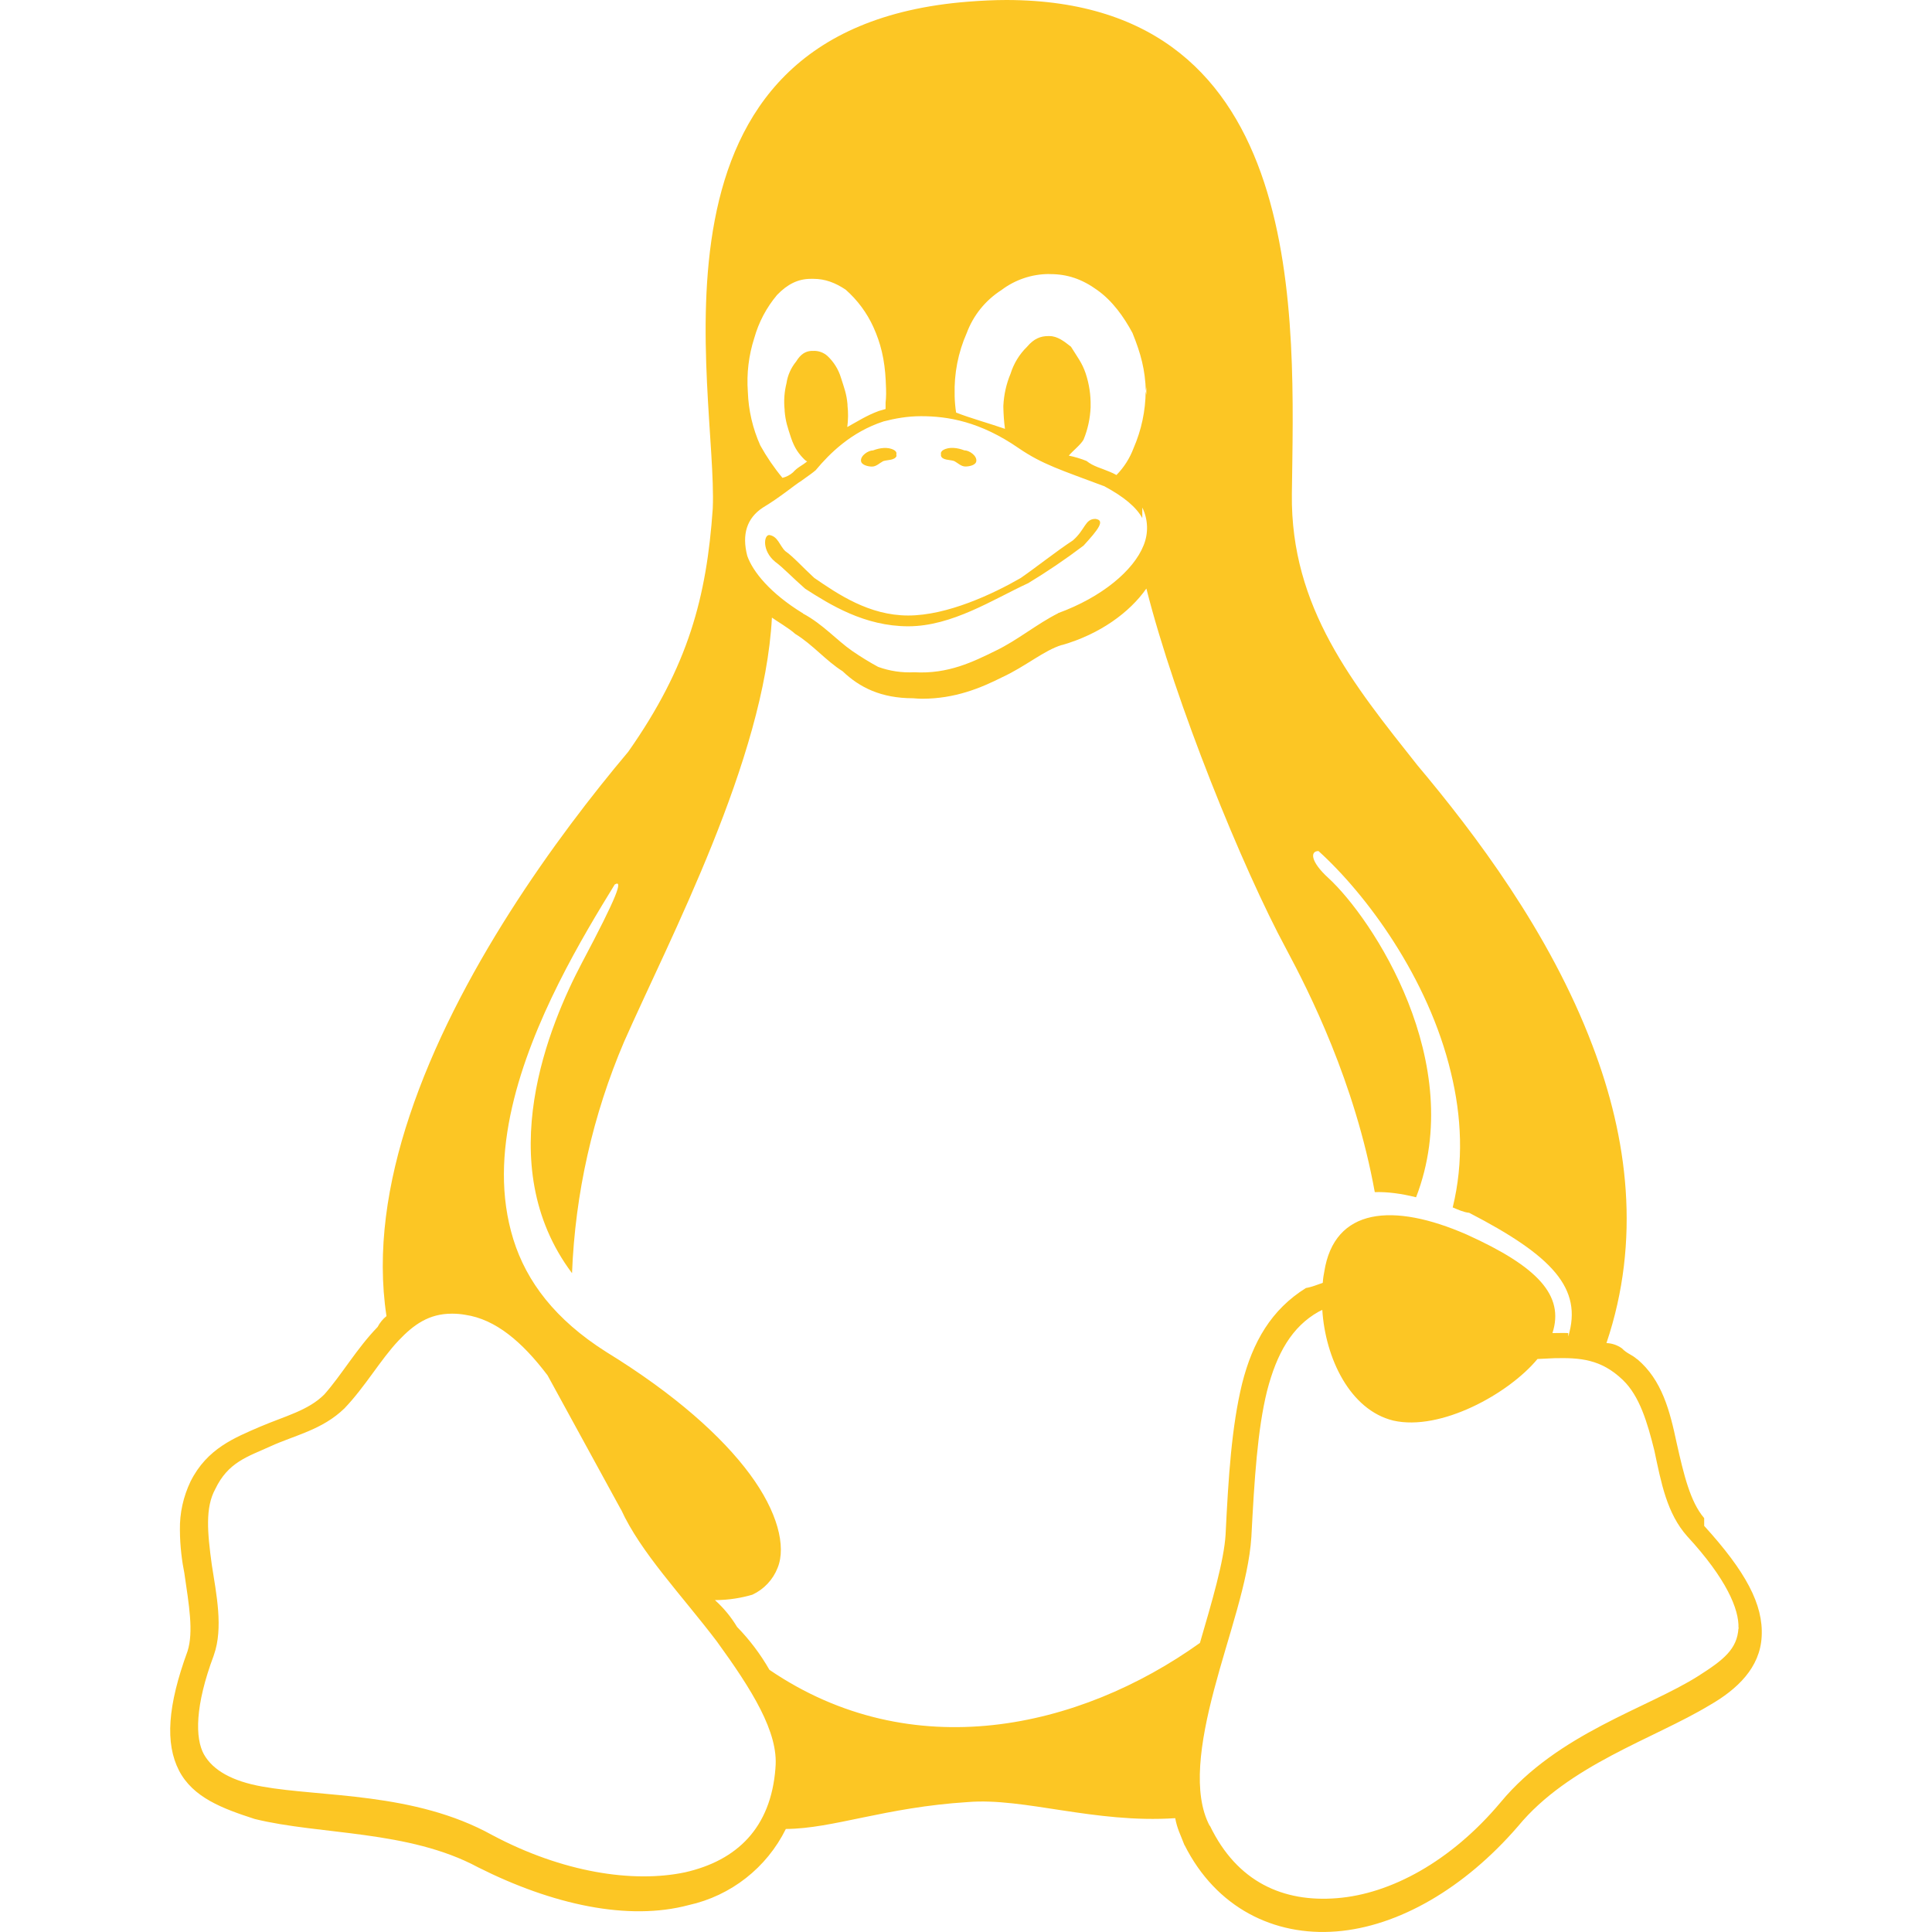
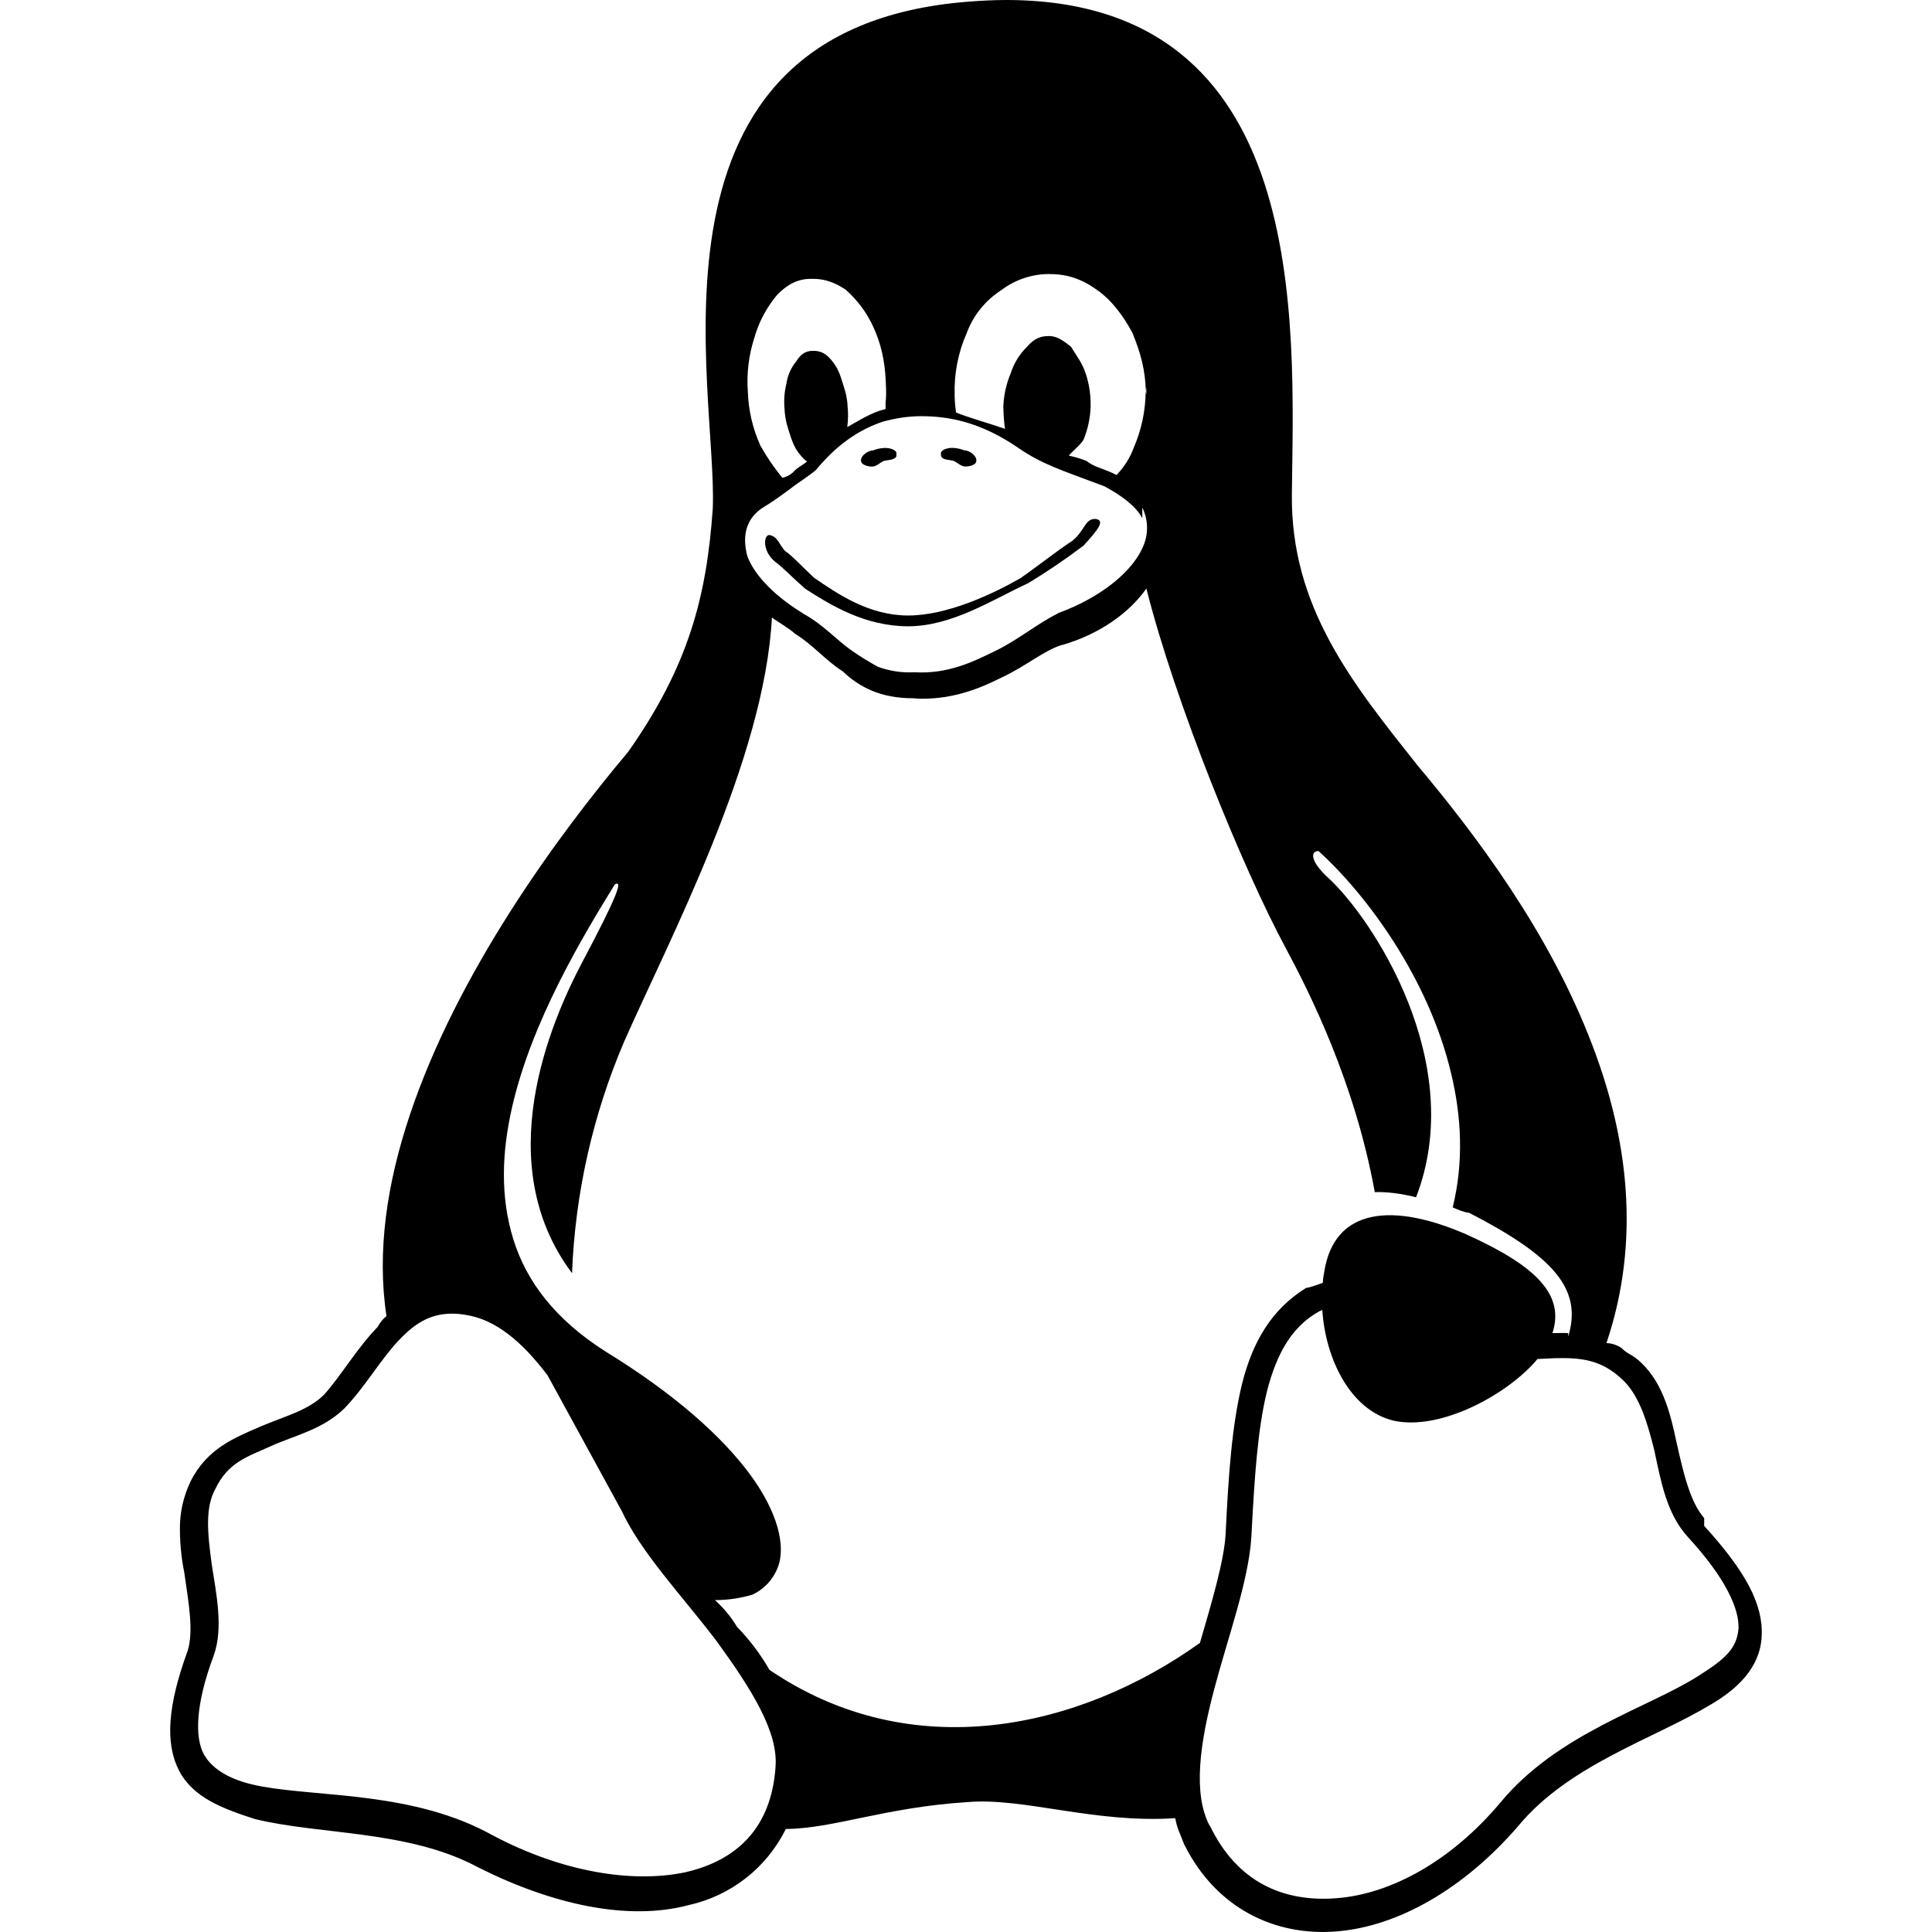
- <svg xmlns="http://www.w3.org/2000/svg" fill="#FCC624" role="img" viewBox="0 0 24 24">
+ <svg xmlns="http://www.w3.org/2000/svg" role="img" viewBox="0 0 24 24">
  <path d="M12.504 0c-.155 0-.315.008-.48.021-4.226.333-3.105 4.807-3.17 6.298-.076 1.092-.3 1.953-1.05 3.02-.885 1.051-2.127 2.75-2.716 4.521-.278.832-.41 1.684-.287 2.489a.424.424 0 00-.11.135c-.26.268-.45.6-.663.839-.199.199-.485.267-.797.4-.313.136-.658.269-.864.68-.09.189-.136.394-.132.602 0 .199.027.4.055.536.058.399.116.728.04.97-.249.68-.28 1.145-.106 1.484.174.334.535.47.94.601.81.2 1.91.135 2.774.6.926.466 1.866.67 2.616.47.526-.116.97-.464 1.208-.946.587-.003 1.23-.269 2.26-.334.699-.058 1.574.267 2.577.2.025.134.063.198.114.333l.003.003c.391.778 1.113 1.132 1.884 1.071.771-.06 1.592-.536 2.257-1.306.631-.765 1.683-1.084 2.378-1.503.348-.199.629-.469.649-.853.023-.4-.2-.811-.714-1.376v-.097l-.003-.003c-.17-.2-.25-.535-.338-.926-.085-.401-.182-.786-.492-1.046h-.003c-.059-.054-.123-.067-.188-.135a.357.357 0 00-.19-.064c.431-1.278.264-2.55-.173-3.694-.533-1.41-1.465-2.638-2.175-3.483-.796-1.005-1.576-1.957-1.56-3.368.026-2.152.236-6.133-3.544-6.139zm.529 3.405h.013c.213 0 .396.062.584.198.19.135.33.332.438.533.105.259.158.459.166.724 0-.02.006-.04.006-.06v.105a.086.086 0 01-.004-.021l-.004-.024a1.807 1.807 0 01-.15.706.953.953 0 01-.213.335.71.71 0 00-.088-.042c-.104-.045-.198-.064-.284-.133a1.312 1.312 0 00-.22-.066c.05-.06.146-.133.183-.198.053-.128.082-.264.088-.402v-.02a1.21 1.21 0 00-.061-.4c-.045-.134-.101-.2-.183-.333-.084-.066-.167-.132-.267-.132h-.016c-.093 0-.176.03-.262.132a.8.8 0 00-.205.334 1.18 1.18 0 00-.09.4v.019c.002.089.008.179.02.267-.193-.067-.438-.135-.607-.202a1.635 1.635 0 01-.018-.2v-.02a1.772 1.772 0 01.15-.768c.082-.22.232-.406.43-.533a.985.985 0 01.594-.2zm-2.962.059h.036c.142 0 .27.048.399.135.146.129.264.288.344.465.09.199.14.4.153.667v.004c.007.134.006.2-.002.266v.08c-.03.007-.056.018-.083.024-.152.055-.274.135-.393.2.012-.09.013-.18.003-.267v-.015c-.012-.133-.04-.2-.082-.333a.613.613 0 00-.166-.267.248.248 0 00-.183-.064h-.021c-.071.006-.13.04-.186.132a.552.552 0 00-.12.27.944.944 0 00-.023.33v.015c.012.135.037.2.08.334.046.134.098.2.166.268.01.009.02.018.034.024-.07.057-.117.07-.176.136a.304.304 0 01-.131.068 2.62 2.62 0 01-.275-.402 1.772 1.772 0 01-.155-.667 1.759 1.759 0 01.08-.668 1.43 1.43 0 01.283-.535c.128-.133.26-.2.418-.2zm1.37 1.706c.332 0 .733.065 1.216.399.293.2.523.269 1.052.468h.003c.255.136.405.266.478.399v-.131a.571.571 0 01.016.47c-.123.31-.516.643-1.063.842v.002c-.268.135-.501.333-.775.465-.276.135-.588.292-1.012.267a1.139 1.139 0 01-.448-.067 3.566 3.566 0 01-.322-.198c-.195-.135-.363-.332-.612-.465v-.005h-.005c-.4-.246-.616-.512-.686-.71-.07-.268-.005-.47.193-.6.224-.135.38-.271.483-.336.104-.074.143-.102.176-.131h.002v-.003c.169-.202.436-.47.839-.601.139-.036.294-.065.466-.065zm2.8 2.142c.358 1.417 1.196 3.475 1.735 4.473.286.534.855 1.659 1.102 3.024.156-.005.33.018.513.064.646-1.671-.546-3.467-1.089-3.966-.22-.2-.232-.335-.123-.335.59.534 1.365 1.572 1.646 2.757.13.535.16 1.104.021 1.67.067.028.135.06.205.067 1.032.534 1.413.938 1.23 1.537v-.043c-.06-.003-.12 0-.18 0h-.016c.151-.467-.182-.825-1.065-1.224-.915-.4-1.646-.336-1.77.465-.008.043-.013.066-.018.135-.068.023-.139.053-.209.064-.43.268-.662.669-.793 1.187-.13.533-.17 1.156-.205 1.869v.003c-.02.334-.17.838-.319 1.35-1.5 1.072-3.58 1.538-5.348.334a2.645 2.645 0 00-.402-.533 1.45 1.45 0 00-.275-.333c.182 0 .338-.03.465-.067a.615.615 0 00.314-.334c.108-.267 0-.697-.345-1.163-.345-.467-.931-.995-1.788-1.521-.63-.4-.986-.87-1.15-1.396-.165-.534-.143-1.085-.015-1.645.245-1.07.873-2.11 1.274-2.763.107-.065.037.135-.408.974-.396.751-1.14 2.497-.122 3.854a8.123 8.123 0 01.647-2.876c.564-1.278 1.743-3.504 1.836-5.268.048.036.217.135.289.202.218.133.38.333.59.465.21.201.477.335.876.335.039.003.075.006.11.006.412 0 .73-.134.997-.268.29-.134.52-.334.74-.4h.005c.467-.135.835-.402 1.044-.7zm2.185 8.958c.037.6.343 1.245.882 1.377.588.134 1.434-.333 1.791-.765l.211-.01c.315-.007.577.01.847.268l.003.003c.208.199.305.53.391.876.085.4.154.78.409 1.066.486.527.645.906.636 1.14l.003-.007v.018l-.003-.012c-.015.262-.185.396-.498.595-.63.401-1.746.712-2.457 1.57-.618.737-1.37 1.14-2.036 1.191-.664.053-1.237-.2-1.574-.898l-.005-.003c-.21-.4-.12-1.025.056-1.69.176-.668.428-1.344.463-1.897.037-.714.076-1.335.195-1.814.12-.465.308-.797.641-.984l.045-.022zm-10.814.049h.01c.053 0 .105.005.157.014.376.055.706.333 1.023.752l.91 1.664.003.003c.243.533.754 1.064 1.189 1.637.434.598.77 1.131.729 1.57v.006c-.057.744-.48 1.148-1.125 1.294-.645.135-1.52.002-2.395-.464-.968-.536-2.118-.469-2.857-.602-.369-.066-.61-.2-.723-.4-.11-.2-.113-.602.123-1.23v-.004l.002-.003c.117-.334.03-.752-.027-1.118-.055-.401-.083-.71.043-.94.16-.334.396-.4.69-.533.294-.135.64-.202.915-.47h.002v-.002c.256-.268.445-.601.668-.838.19-.201.38-.336.663-.336zm7.159-9.074c-.435.201-.945.535-1.488.535-.542 0-.97-.267-1.28-.466-.154-.134-.28-.268-.373-.335-.164-.134-.144-.333-.074-.333.109.016.129.134.199.2.096.066.215.2.36.333.292.2.68.467 1.167.467.485 0 1.053-.267 1.398-.466.195-.135.445-.334.648-.467.156-.136.149-.267.279-.267.128.016.034.134-.147.332a8.097 8.097 0 01-.69.468zm-1.082-1.583V5.64c-.006-.02.013-.042.029-.05.074-.043.18-.027.26.004.063 0 .16.067.15.135-.006.049-.085.066-.135.066-.055 0-.092-.043-.141-.068-.052-.018-.146-.008-.163-.065zm-.551 0c-.02.058-.113.049-.166.066-.047.025-.086.068-.14.068-.05 0-.13-.02-.136-.068-.01-.066.088-.133.15-.133.08-.031.184-.047.259-.005.019.009.036.03.03.05v.02h.003z" />
</svg>
